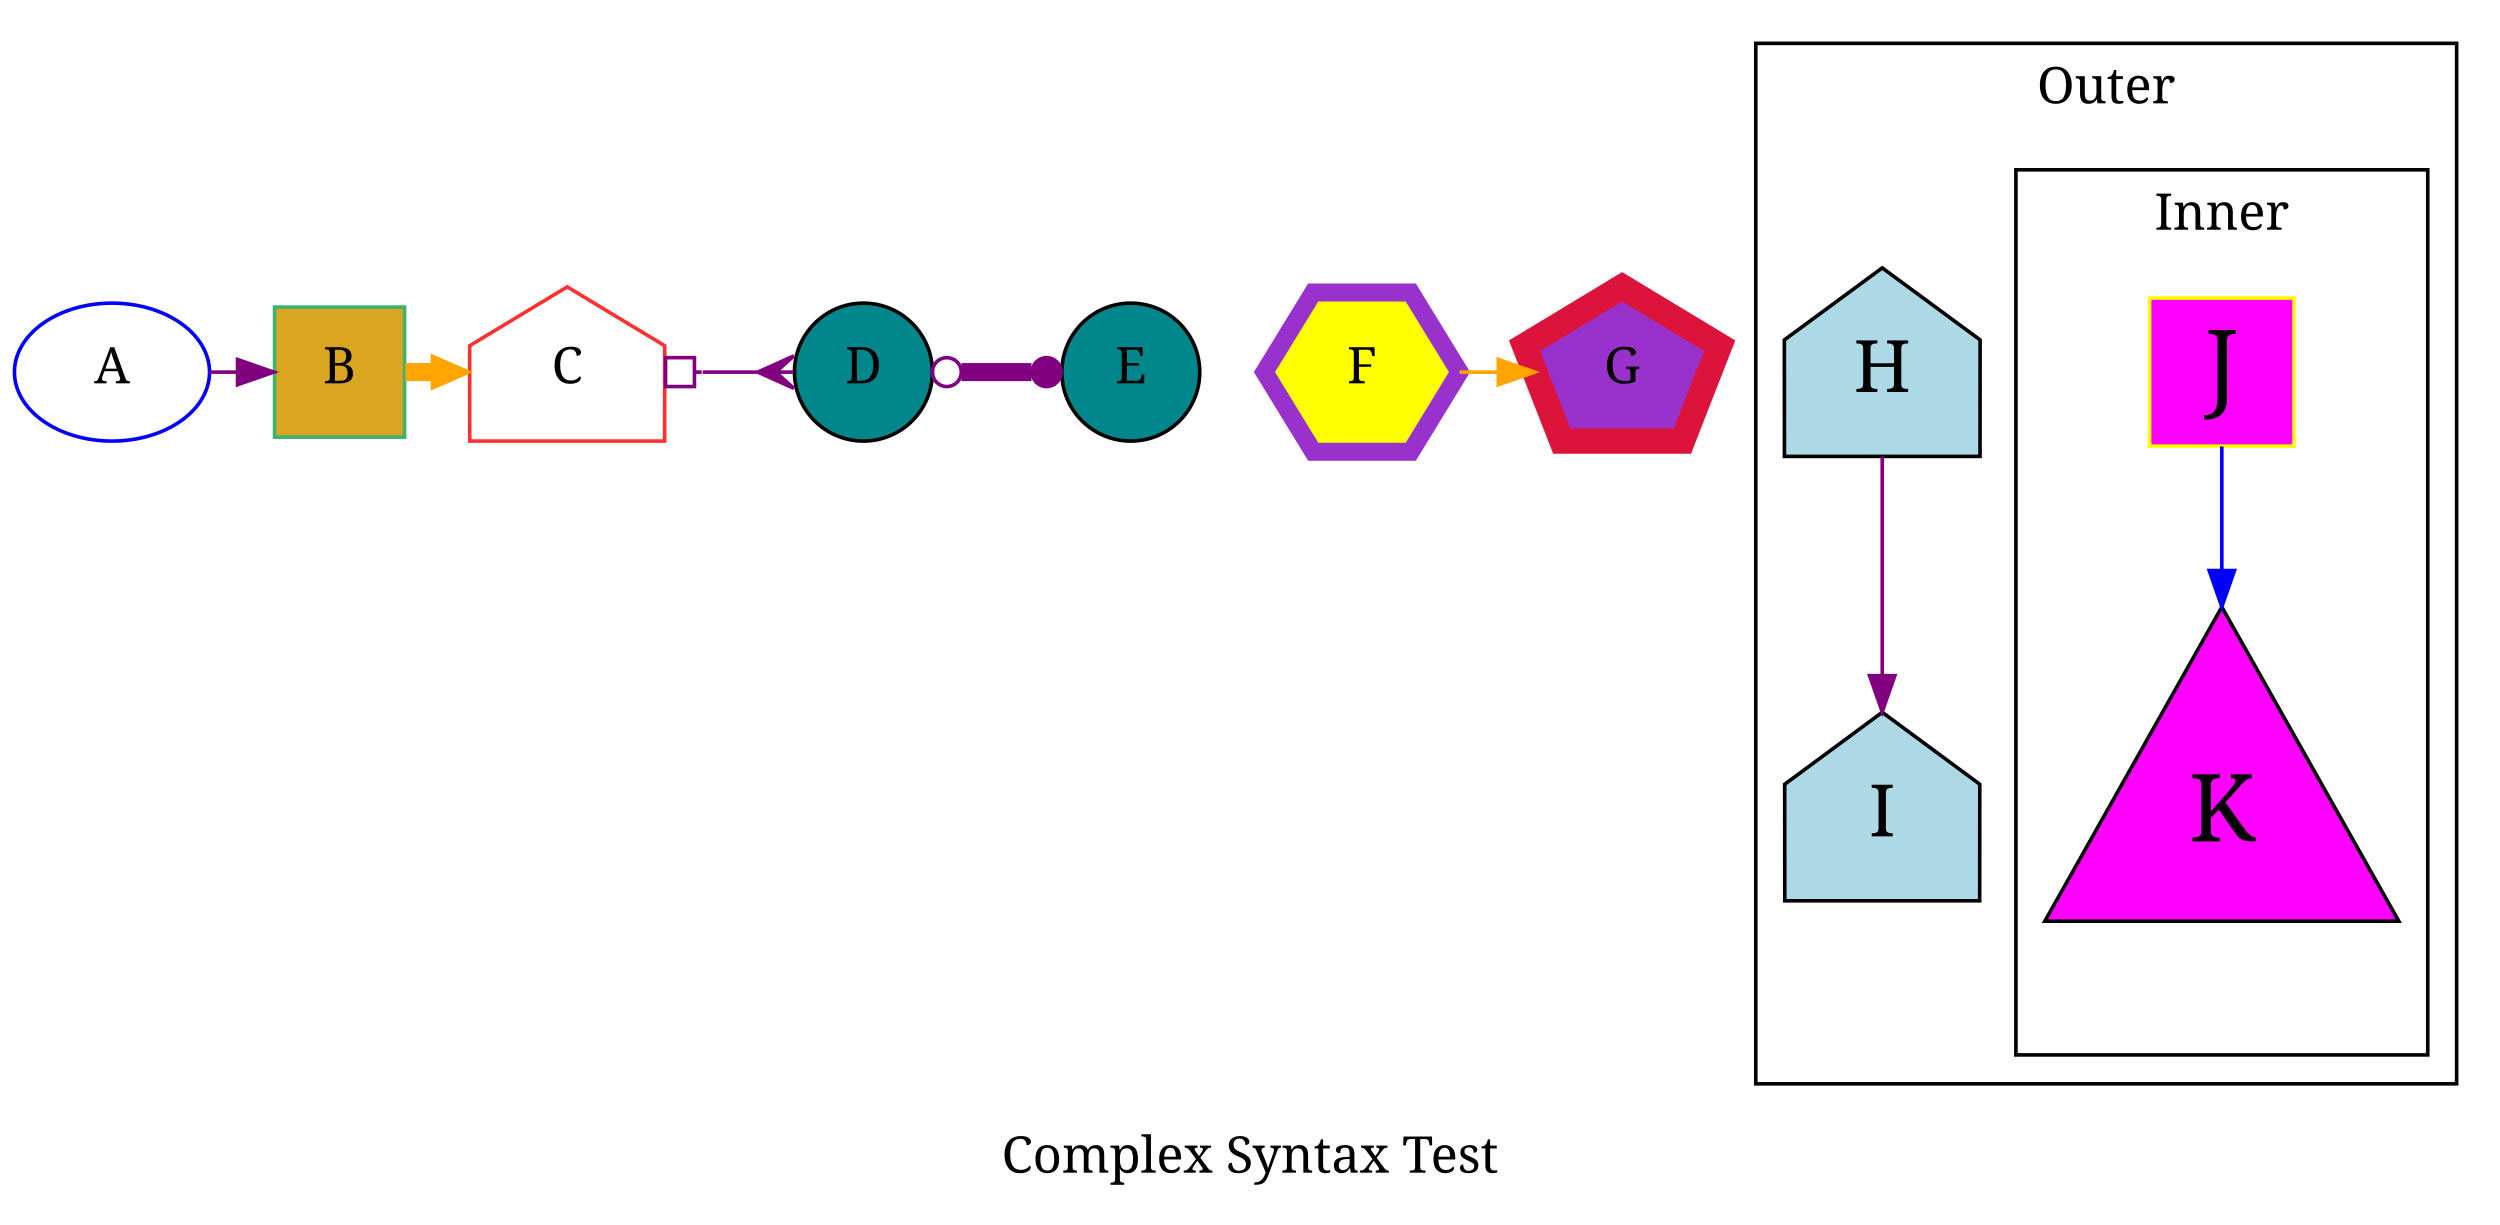
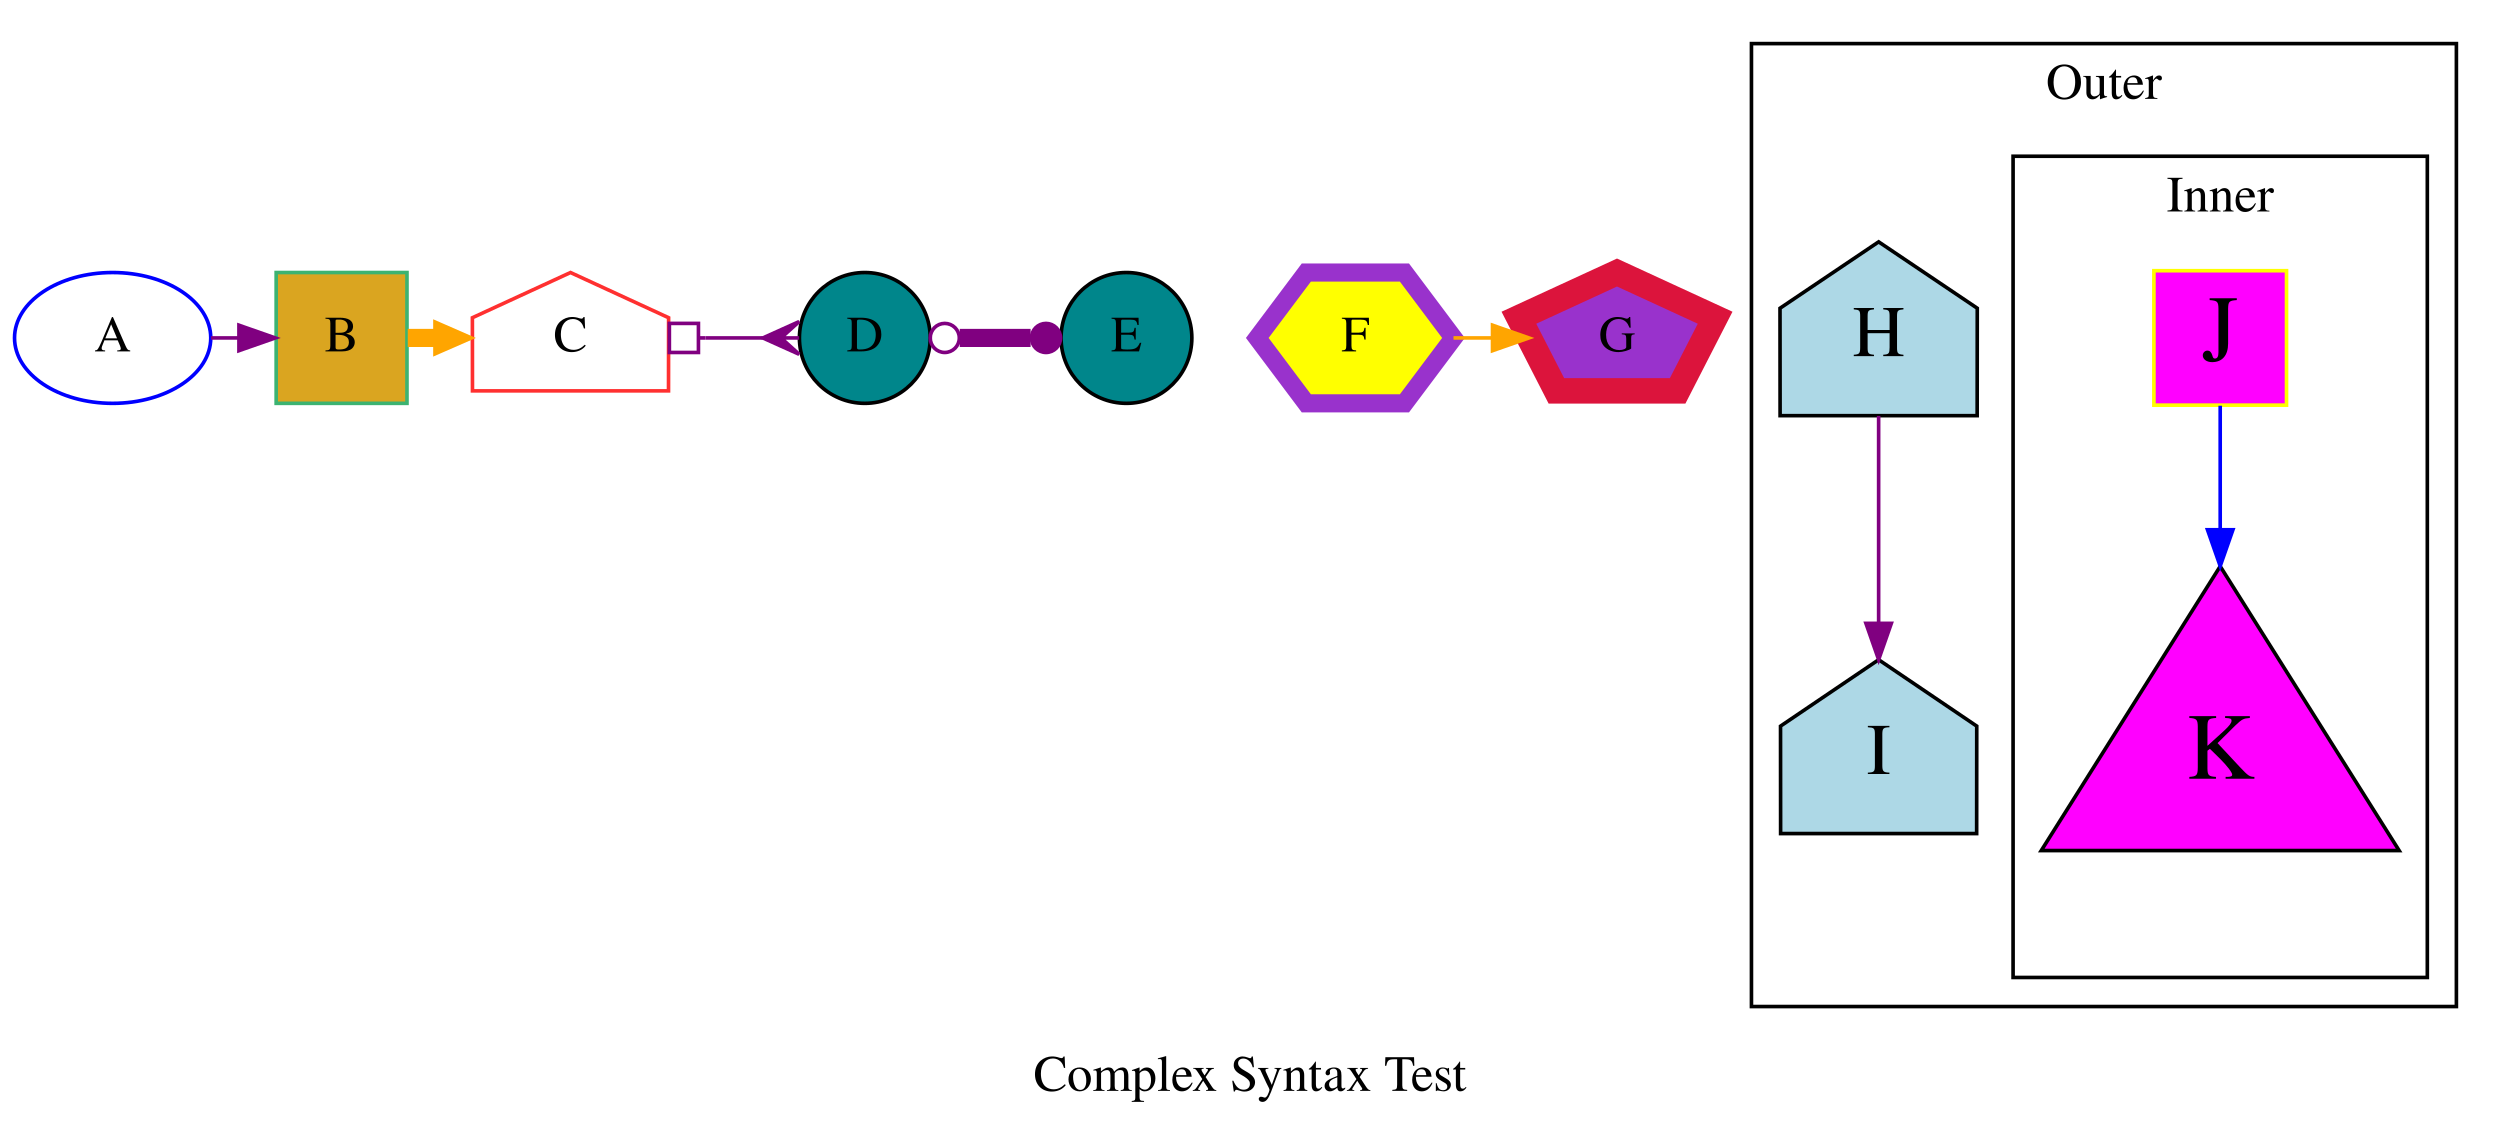
- <svg xmlns="http://www.w3.org/2000/svg" width="692pt" height="339pt" viewBox="0.00 0.00 692.00 339.00">
-   <g id="graph1" class="graph" transform="scale(1 1) rotate(0) translate(4 335)">
-     <polygon fill="white" stroke="white" points="-4,5 -4,-335 689,-335 689,5 -4,5" />
-     <text text-anchor="middle" x="342" y="-10.4" font-family="Times Roman,serif" font-size="14.00">Complex Syntax Test</text>
-     <g id="graph4" class="cluster">
-       <polygon fill="none" stroke="black" points="482,-35 482,-323 676,-323 676,-35 482,-35" />
-       <text text-anchor="middle" x="579" y="-306.4" font-family="Times Roman,serif" font-size="14.00">Outer</text>
+ <svg xmlns="http://www.w3.org/2000/svg" width="688pt" height="312pt" viewBox="0.00 0.00 688.00 312.00">
+   <g id="graph0" class="graph" transform="scale(1 1) rotate(0) translate(4 308)">
+     <polygon fill="white" stroke="white" points="-4,5 -4,-308 685,-308 685,5 -4,5" />
+     <text text-anchor="middle" x="340" y="-7.8" font-family="Times,serif" font-size="14.00">Complex Syntax Test</text>
+     <g id="clust3" class="cluster">
+       <polygon fill="none" stroke="black" points="478,-31 478,-296 672,-296 672,-31 478,-31" />
+       <text text-anchor="middle" x="575" y="-280.8" font-family="Times,serif" font-size="14.00">Outer</text>
    </g>
-     <g id="graph5" class="cluster">
-       <polygon fill="none" stroke="black" points="554,-43 554,-288 668,-288 668,-43 554,-43" />
-       <text text-anchor="middle" x="611" y="-271.4" font-family="Times Roman,serif" font-size="14.00">Inner</text>
+     <g id="clust4" class="cluster">
+       <polygon fill="none" stroke="black" points="550,-39 550,-265 664,-265 664,-39 550,-39" />
+       <text text-anchor="middle" x="607" y="-249.8" font-family="Times,serif" font-size="14.00">Inner</text>
    </g>
    <g id="node1" class="node">
-       <ellipse fill="none" stroke="blue" cx="27" cy="-232" rx="27" ry="19.092" />
-       <text text-anchor="middle" x="27" y="-228.9" font-family="Times Roman,serif" font-size="14.00">A</text>
+       <ellipse fill="none" stroke="blue" cx="27" cy="-215" rx="27" ry="18" />
+       <text text-anchor="middle" x="27" y="-211.3" font-family="Times,serif" font-size="14.00">A</text>
+     </g>
+     <g id="node3" class="node">
+       <polygon fill="goldenrod" stroke="mediumseagreen" points="108,-233 72,-233 72,-197 108,-197 108,-233" />
+       <text text-anchor="middle" x="90" y="-211.3" font-family="Times,serif" font-size="14.00">B</text>
+     </g>
+     <g id="edge1" class="edge">
+       <path fill="none" stroke="purple" d="M54.07,-215C56.557,-215 59.044,-215 61.531,-215" />
+       <polygon fill="purple" stroke="purple" points="61.755,-218.5 71.754,-215 61.754,-211.5 61.755,-218.5" />
+     </g>
+     <g id="node2" class="node">
+       <polygon fill="none" stroke="#ff3030" points="180,-220.562 153,-233 126,-220.562 126.025,-200.438 179.975,-200.438 180,-220.562" />
+       <text text-anchor="middle" x="153" y="-211.3" font-family="Times,serif" font-size="14.00">C</text>
+     </g>
+     <g id="node4" class="node">
+       <ellipse fill="#00868b" stroke="black" cx="234" cy="-215" rx="18" ry="18" />
+       <text text-anchor="middle" x="234" y="-211.3" font-family="Times,serif" font-size="14.00">D</text>
+     </g>
+     <g id="edge3" class="edge">
+       <path fill="none" stroke="purple" d="M190.257,-215C195.472,-215 200.687,-215 205.902,-215" />
+       <polygon fill="none" stroke="purple" points="180.211,-219 180.211,-211 188.211,-211 188.211,-219 180.211,-219" />
+       <polyline fill="none" stroke="purple" points="188.211,-215 190.211,-215 " />
+       <polygon fill="purple" stroke="purple" points="205.93,-215 215.93,-219.5 210.93,-215 215.93,-215 215.93,-215 215.93,-215 210.93,-215 215.93,-210.5 205.93,-215 205.93,-215" />
+     </g>
+     <g id="edge2" class="edge">
+       <path fill="none" stroke="orange" stroke-width="5" d="M108.211,-215C110.671,-215 113.132,-215 115.592,-215" />
+       <polygon fill="orange" stroke="orange" points="115.707,-219.375 125.707,-215 115.707,-210.625 115.707,-219.375" />
    </g>
    <g id="node5" class="node">
-       <polygon fill="goldenrod" stroke="mediumseagreen" points="108,-250 72,-250 72,-214 108,-214 108,-250" />
-       <text text-anchor="middle" x="90" y="-228.9" font-family="Times Roman,serif" font-size="14.00">B</text>
+       <ellipse fill="#00868b" stroke="black" cx="306" cy="-215" rx="18" ry="18" />
+       <text text-anchor="middle" x="306" y="-211.3" font-family="Times,serif" font-size="14.00">E</text>
    </g>
-     <g id="edge3" class="edge">
-       <path fill="none" stroke="purple" d="M54.07,-232C56.557,-232 59.044,-232 61.531,-232" />
-       <polygon fill="purple" stroke="purple" points="61.755,-235.5 71.754,-232 61.754,-228.5 61.755,-235.5" />
+     <g id="edge4" class="edge">
+       <path fill="none" stroke="purple" stroke-width="5" d="M260.124,-215C266.625,-215 273.125,-215 279.626,-215" />
+       <ellipse fill="none" stroke="purple" cx="256" cy="-215" rx="4" ry="4" />
+       <ellipse fill="purple" stroke="purple" cx="283.859" cy="-215" rx="4" ry="4" />
    </g>
-     <g id="node3" class="node">
-       <polygon fill="none" stroke="#ff3030" points="180,-239.292 153,-255.599 126,-239.292 126.025,-212.908 179.975,-212.908 180,-239.292" />
-       <text text-anchor="middle" x="153" y="-228.9" font-family="Times Roman,serif" font-size="14.00">C</text>
+     <g id="node6" class="node">
+       <polygon fill="yellow" stroke="darkorchid" stroke-width="5" points="396,-215 382.5,-233 355.5,-233 342,-215 355.5,-197 382.5,-197 396,-215" />
+       <text text-anchor="middle" x="369" y="-211.3" font-family="Times,serif" font-size="14.00">F</text>
+     </g>
+     <g id="node7" class="node">
+       <polygon fill="darkorchid" stroke="crimson" stroke-width="7" points="468,-220.562 441,-233 414,-220.562 424.313,-200.438 457.687,-200.438 468,-220.562" />
+       <text text-anchor="middle" x="441" y="-211.3" font-family="Times,serif" font-size="14.00">G</text>
+     </g>
+     <g id="edge5" class="edge">
+       <path fill="none" stroke="orange" d="M396,-215C399.565,-215 403.13,-215 406.695,-215" />
+       <polygon fill="orange" stroke="orange" points="406.742,-218.5 416.742,-215 406.742,-211.5 406.742,-218.5" />
    </g>
    <g id="node8" class="node">
-       <ellipse fill="#00868b" stroke="black" cx="235" cy="-232" rx="19.092" ry="19.092" />
-       <text text-anchor="middle" x="235" y="-228.9" font-family="Times Roman,serif" font-size="14.00">D</text>
+       <polygon fill="lightblue" stroke="black" points="540.143,-223.172 513,-241.444 485.857,-223.172 485.883,-193.607 540.117,-193.607 540.143,-223.172" />
+       <text text-anchor="middle" x="513" y="-210" font-family="Times,serif" font-size="20.00">H</text>
+     </g>
+     <g id="node9" class="node">
+       <polygon fill="lightblue" stroke="black" points="540,-108.172 513,-126.444 486,-108.172 486.025,-78.606 539.975,-78.606 540,-108.172" />
+       <text text-anchor="middle" x="513" y="-95" font-family="Times,serif" font-size="20.00">I</text>
+     </g>
+     <g id="edge6" class="edge">
+       <path fill="none" stroke="purple" d="M513,-193.537C513,-177.726 513,-155.454 513,-136.721" />
+       <polygon fill="purple" stroke="purple" points="516.5,-136.461 513,-126.461 509.5,-136.461 516.5,-136.461" />
+     </g>
+     <g id="node10" class="node">
+       <polygon fill="magenta" stroke="yellow" points="625.25,-233.5 588.75,-233.5 588.75,-196.5 625.25,-196.5 625.25,-233.5" />
+       <text text-anchor="middle" x="607" y="-208.7" font-family="Times,serif" font-size="26.00">J</text>
+     </g>
+     <g id="node11" class="node">
+       <polygon fill="magenta" stroke="black" points="607,-152.152 557.754,-73.924 656.246,-73.924 607,-152.152" />
+       <text text-anchor="middle" x="607" y="-93.7" font-family="Times,serif" font-size="26.00">K</text>
    </g>
    <g id="edge7" class="edge">
-       <path fill="none" stroke="purple" d="M190.493,-232C195.491,-232 200.488,-232 205.486,-232" />
-       <polygon fill="none" stroke="purple" points="180.227,-236 180.227,-228 188.227,-228 188.227,-236 180.227,-236" />
-       <polyline fill="none" stroke="purple" points="188.227,-232 190.227,-232 " />
-       <polygon fill="purple" stroke="purple" points="205.744,-232 215.744,-236.5 210.744,-232 215.744,-232 215.744,-232 215.744,-232 210.744,-232 215.744,-227.5 205.744,-232 205.744,-232" />
-     </g>
-     <g id="edge5" class="edge">
-       <path fill="none" stroke="orange" stroke-width="5" d="M108.211,-232C110.671,-232 113.132,-232 115.592,-232" />
-       <polygon fill="orange" stroke="orange" points="115.707,-236.375 125.707,-232 115.707,-227.625 115.707,-236.375" />
-     </g>
-     <g id="node10" class="node">
-       <ellipse fill="#00868b" stroke="black" cx="309" cy="-232" rx="19.092" ry="19.092" />
-       <text text-anchor="middle" x="309" y="-228.9" font-family="Times Roman,serif" font-size="14.00">E</text>
-     </g>
-     <g id="edge9" class="edge">
-       <path fill="none" stroke="purple" stroke-width="5" d="M262.147,-232C268.603,-232 275.058,-232 281.514,-232" />
-       <ellipse fill="none" stroke="purple" cx="258.078" cy="-232" rx="4" ry="4" />
-       <ellipse fill="purple" stroke="purple" cx="285.692" cy="-232" rx="4" ry="4" />
-     </g>
-     <g id="node12" class="node">
-       <polygon fill="yellow" stroke="darkorchid" stroke-width="5" points="400,-232 386.5,-254.045 359.5,-254.045 346,-232 359.5,-209.955 386.5,-209.955 400,-232" />
-       <text text-anchor="middle" x="373" y="-228.9" font-family="Times Roman,serif" font-size="14.00">F</text>
-     </g>
-     <g id="node13" class="node">
-       <polygon fill="darkorchid" stroke="crimson" stroke-width="7" points="472,-239.292 445,-255.599 418,-239.292 428.313,-212.908 461.687,-212.908 472,-239.292" />
-       <text text-anchor="middle" x="445" y="-228.9" font-family="Times Roman,serif" font-size="14.00">G</text>
-     </g>
-     <g id="edge12" class="edge">
-       <path fill="none" stroke="orange" d="M400,-232C403.565,-232 407.13,-232 410.695,-232" />
-       <polygon fill="orange" stroke="orange" points="410.742,-235.5 420.742,-232 410.742,-228.5 410.742,-235.5" />
-     </g>
-     <g id="node16" class="node">
-       <polygon fill="lightblue" stroke="black" points="544.095,-240.913 517,-260.843 489.905,-240.913 489.93,-208.665 544.07,-208.665 544.095,-240.913" />
-       <text text-anchor="middle" x="517" y="-226.5" font-family="Times Roman,serif" font-size="20.00">H</text>
-     </g>
-     <g id="node18" class="node">
-       <polygon fill="lightblue" stroke="black" points="544,-117.913 517,-137.843 490,-117.913 490.025,-85.665 543.975,-85.665 544,-117.913" />
-       <text text-anchor="middle" x="517" y="-103.5" font-family="Times Roman,serif" font-size="20.00">I</text>
-     </g>
-     <g id="edge15" class="edge">
-       <path fill="none" stroke="purple" d="M517,-208.575C517,-191.481 517,-167.916 517,-148.002" />
-       <polygon fill="purple" stroke="purple" points="520.5,-147.974 517,-137.974 513.5,-147.974 520.5,-147.974" />
-     </g>
-     <g id="node20" class="node">
-       <polygon fill="magenta" stroke="yellow" points="631,-252.5 591,-252.5 591,-211.5 631,-211.5 631,-252.5" />
-       <text text-anchor="middle" x="611" y="-225.1" font-family="Times Roman,serif" font-size="26.00">J</text>
-     </g>
-     <g id="node22" class="node">
-       <polygon fill="magenta" stroke="black" points="611,-166.983 562.002,-80.009 659.998,-80.009 611,-166.983" />
-       <text text-anchor="middle" x="611" y="-102.1" font-family="Times Roman,serif" font-size="26.00">K</text>
-     </g>
-     <g id="edge18" class="edge">
-       <path fill="none" stroke="blue" d="M611,-211.413C611,-201.753 611,-189.629 611,-177.136" />
-       <polygon fill="blue" stroke="blue" points="614.5,-177.077 611,-167.078 607.5,-177.078 614.5,-177.077" />
+       <path fill="none" stroke="blue" d="M607,-196.344C607,-186.94 607,-174.753 607,-162.254" />
+       <polygon fill="blue" stroke="blue" points="610.5,-162.21 607,-152.21 603.5,-162.21 610.5,-162.21" />
    </g>
  </g>
</svg>
